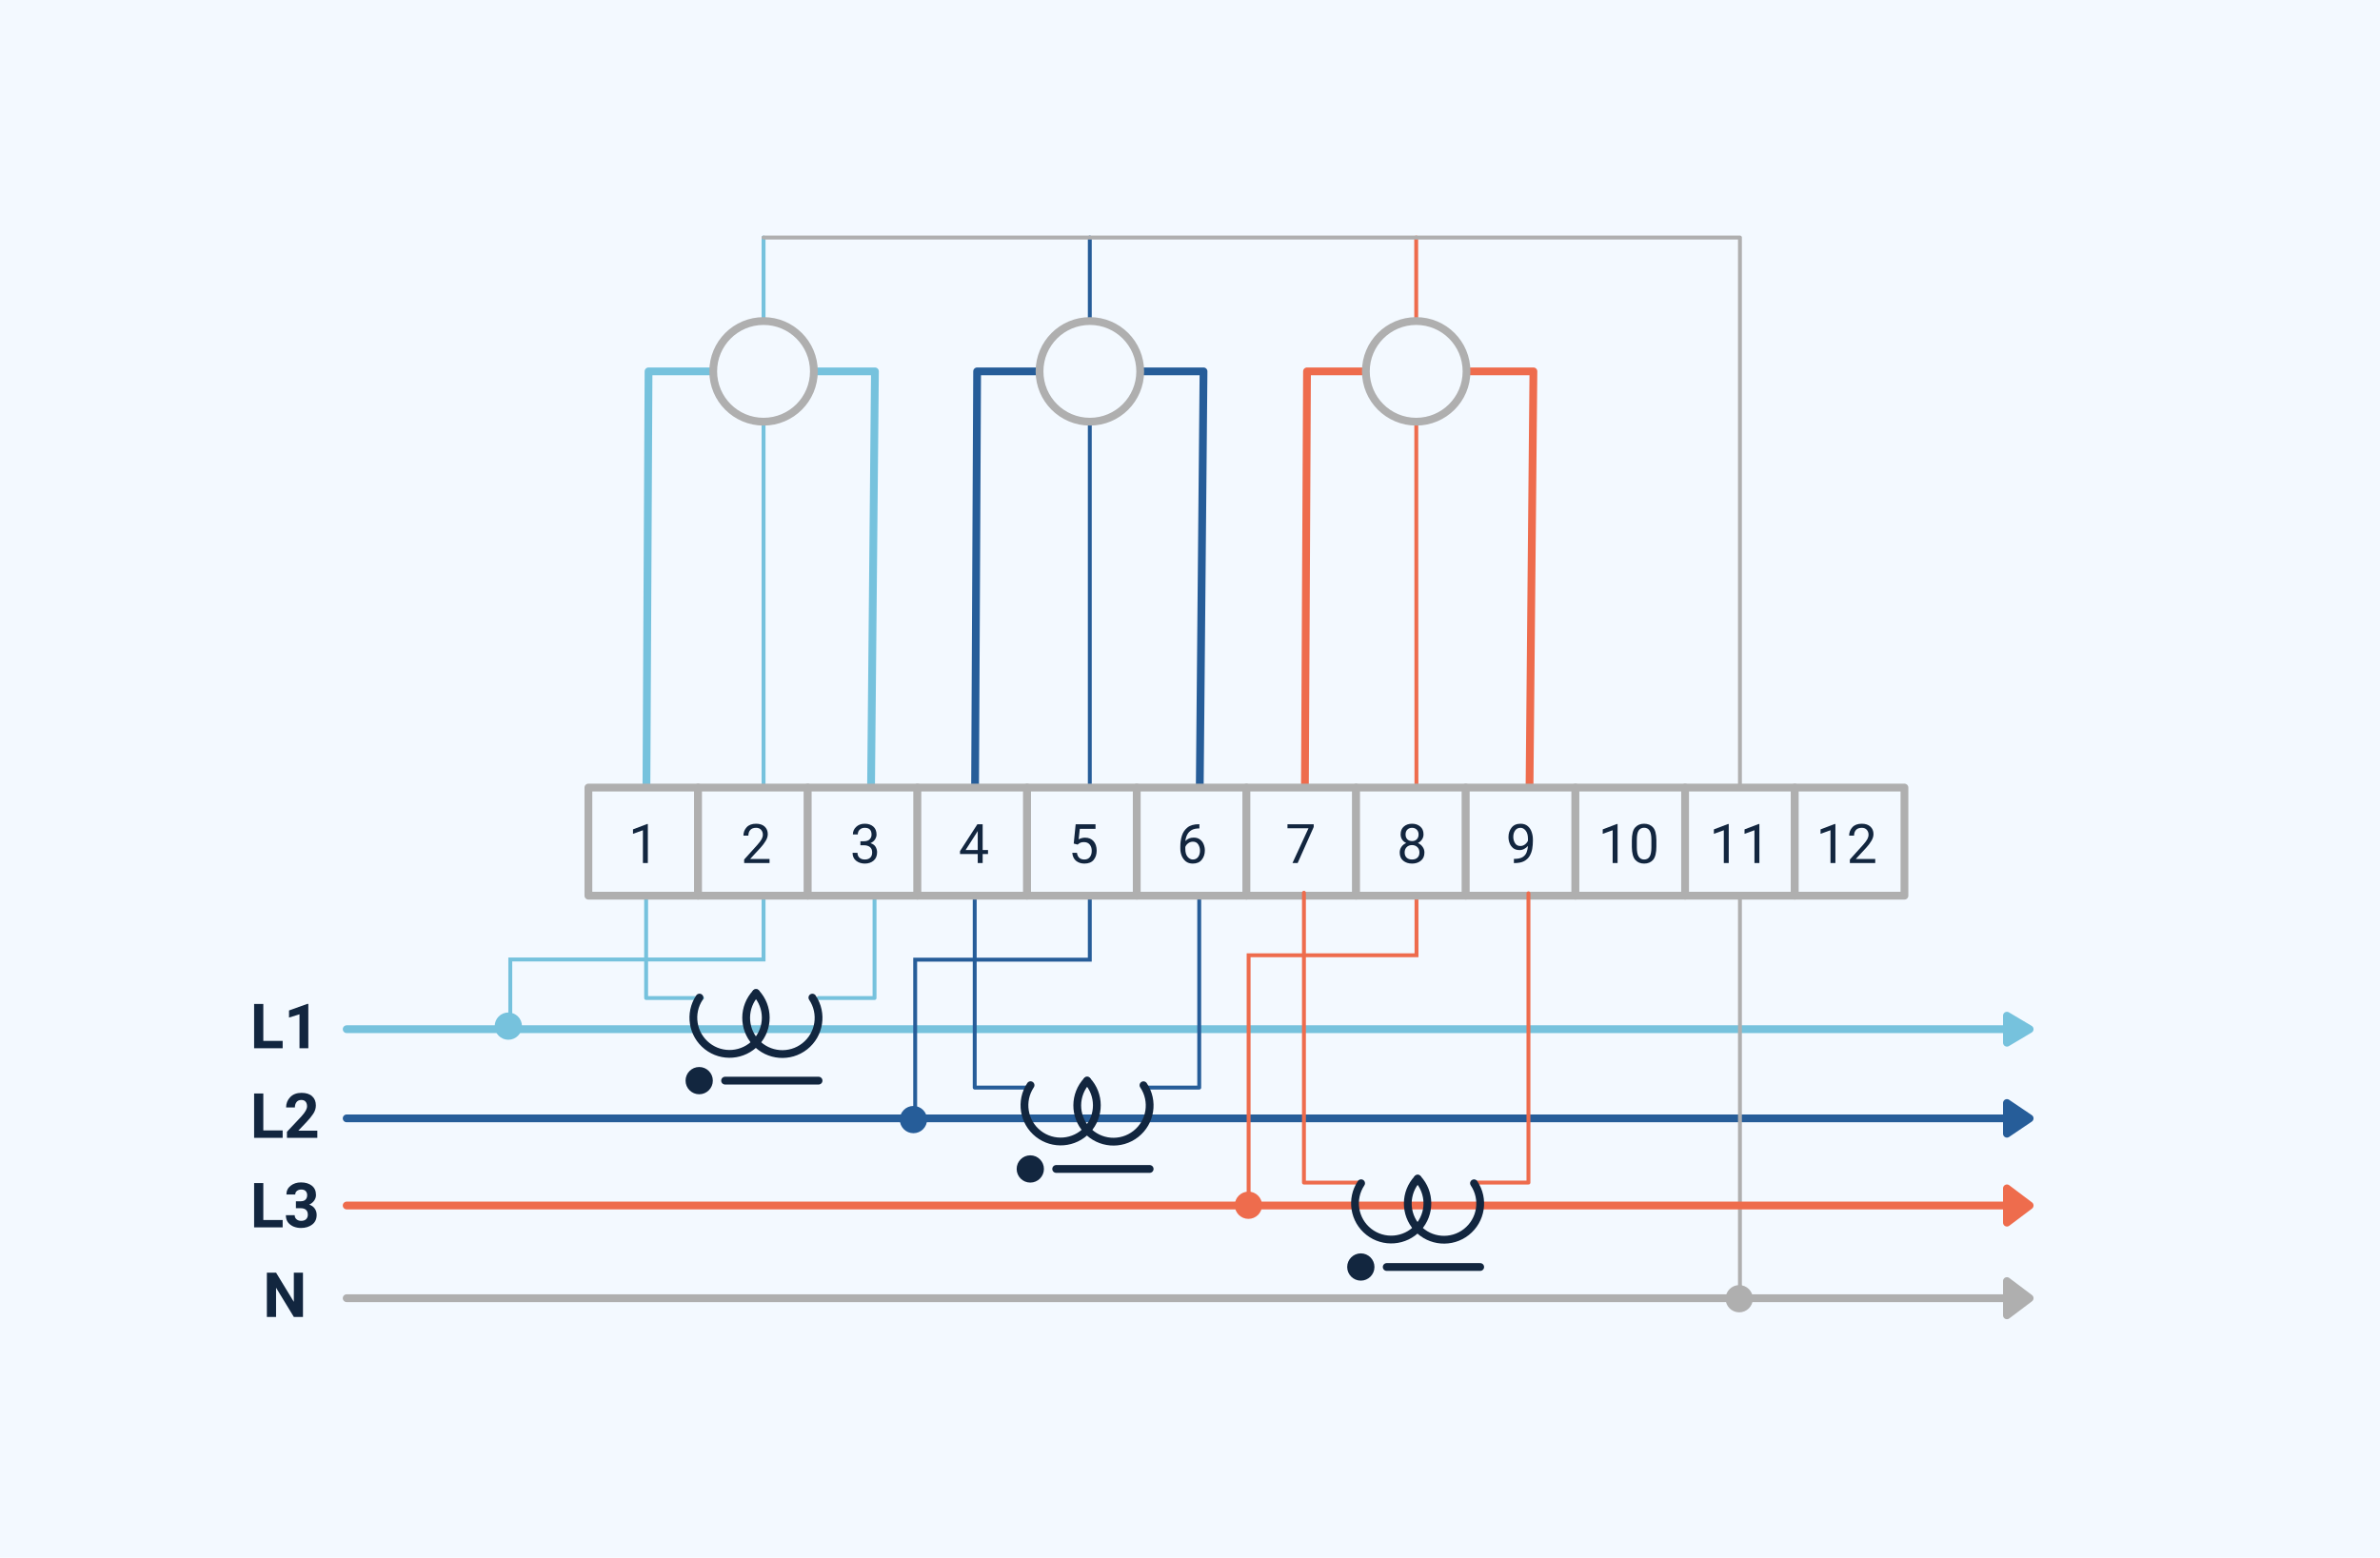
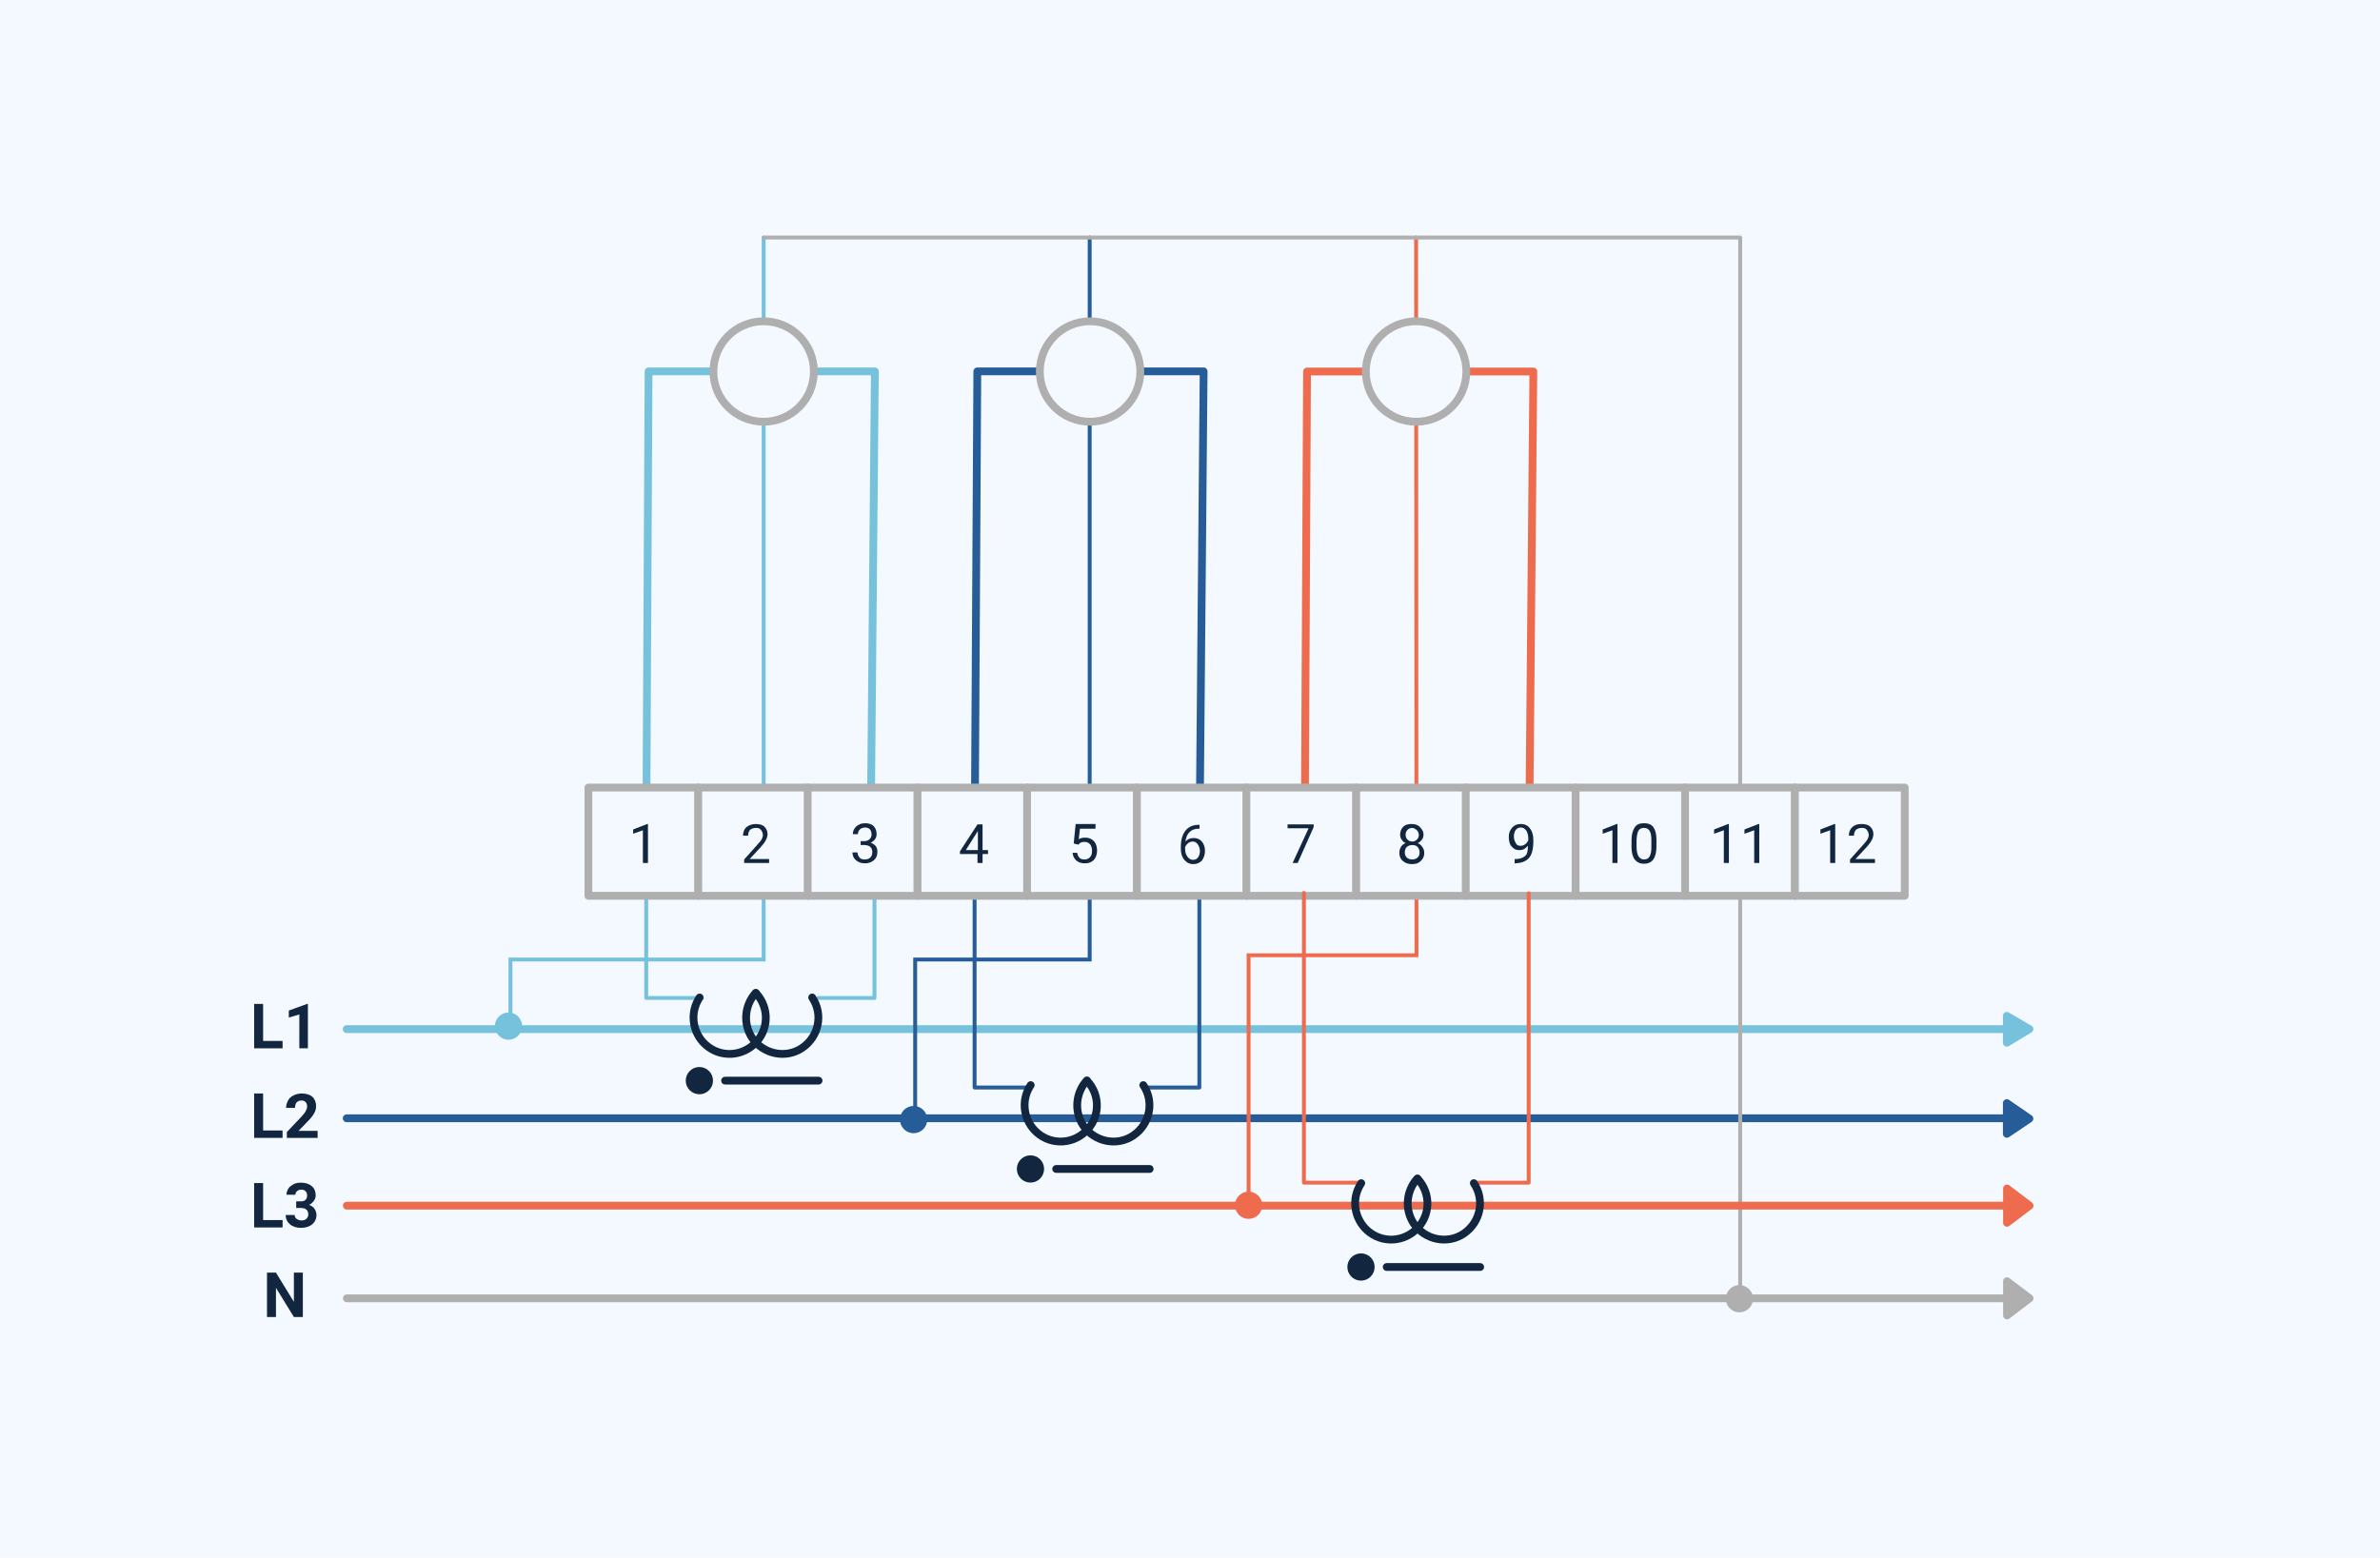
- <svg xmlns="http://www.w3.org/2000/svg" width="611" height="400" viewBox="0 0 611 400">
-   <g id="Grupo_84318" data-name="Grupo 84318" transform="translate(-494.855 -2848)">
-     <g id="Grupo_84269" data-name="Grupo 84269">
-       <rect id="Rectángulo_31890" data-name="Rectángulo 31890" width="611" height="400" transform="translate(494.855 2848)" fill="#f3f9ff" />
-       <g id="Grupo_84246" data-name="Grupo 84246" transform="translate(583.855 2943.365)">
-         <path id="Trazado_102482" data-name="Trazado 102482" d="M228.875,367.925,229.495,246h58.121l-1.14,121.925" transform="translate(-152 -246)" fill="none" stroke="#76c2dd" stroke-linecap="round" stroke-linejoin="round" stroke-width="2" />
-         <path id="Trazado_102499" data-name="Trazado 102499" d="M273.247,246h14.369v50.037" transform="translate(364.491 406.92) rotate(180)" fill="none" stroke="#76c2dd" stroke-linecap="round" stroke-linejoin="round" stroke-width="1" />
-         <path id="Trazado_102500" data-name="Trazado 102500" d="M0,48.92H14.369V-.977" transform="translate(121.145 111.999)" fill="none" stroke="#76c2dd" stroke-linecap="round" stroke-linejoin="round" stroke-width="1" />
-         <path id="Trazado_102483" data-name="Trazado 102483" d="M613.736,425.24v6.942l5.832-3.471Z" transform="translate(-187.514 -259.786)" fill="#76c2dd" stroke="#76c2dd" stroke-linecap="round" stroke-linejoin="round" stroke-width="2" />
-         <path id="Trazado_102498" data-name="Trazado 102498" d="M152,414.925H578.222" transform="translate(-152 -246)" fill="none" stroke="#76c2dd" stroke-linecap="round" stroke-linejoin="round" stroke-width="2" />
-         <g id="Grupo_84253" data-name="Grupo 84253" transform="translate(-269.693 37.684)">
-           <path id="Trazado_102501" data-name="Trazado 102501" d="M374.785,121.952a9.293,9.293,0,1,1-14.523,1.169" transform="translate(0 0)" fill="none" stroke="#12263f" stroke-linecap="round" stroke-linejoin="round" stroke-width="2" />
-           <path id="Trazado_102502" data-name="Trazado 102502" d="M404.722,123.733" transform="translate(-15.471 -0.599)" fill="none" stroke="#12263f" stroke-linecap="round" stroke-linejoin="round" stroke-width="2" />
-           <path id="Trazado_102503" data-name="Trazado 102503" d="M396.114,123.135a9.295,9.295,0,1,1-14.468-1.181" transform="translate(-6.864 -0.001)" fill="none" stroke="#12263f" stroke-linecap="round" stroke-linejoin="round" stroke-width="2" />
+ <svg xmlns="http://www.w3.org/2000/svg" version="1.1" id="Layer_1" x="0px" y="0px" viewBox="0 0 611 400" style="enable-background:new 0 0 611 400;" xml:space="preserve">
+   <style type="text/css">
+ 	.st0{fill:#F3F9FF;}
+ 	.st1{fill:none;stroke:#76C2DD;stroke-width:2;stroke-linecap:round;stroke-linejoin:round;}
+ 	.st2{fill:none;stroke:#76C2DD;stroke-linecap:round;stroke-linejoin:round;}
+ 	.st3{fill:#76C2DD;stroke:#76C2DD;stroke-width:2;stroke-linecap:round;stroke-linejoin:round;}
+ 	.st4{fill:none;stroke:#12263F;stroke-width:2;stroke-linecap:round;stroke-linejoin:round;}
+ 	.st5{fill:none;stroke:#265D99;stroke-width:2;stroke-linecap:round;stroke-linejoin:round;}
+ 	.st6{fill:#265D99;stroke:#265D99;stroke-width:2;stroke-linecap:round;stroke-linejoin:round;}
+ 	.st7{fill:none;stroke:#265D99;stroke-linecap:round;stroke-linejoin:round;}
+ 	.st8{fill:none;stroke:#AFAFAF;stroke-width:2;stroke-linecap:round;stroke-linejoin:round;}
+ 	.st9{fill:none;stroke:#EE6C4D;stroke-width:2;stroke-linecap:round;stroke-linejoin:round;}
+ 	.st10{fill:#EE6C4D;stroke:#EE6C4D;stroke-width:2;stroke-linecap:round;stroke-linejoin:round;}
+ 	.st11{fill:#AFAFAF;stroke:#AFAFAF;stroke-width:2;stroke-linecap:round;stroke-linejoin:round;}
+ 	.st12{fill:none;stroke:#76C2DD;stroke-linecap:round;}
+ 	.st13{fill:none;stroke:#265D99;stroke-linecap:round;}
+ 	.st14{fill:none;stroke:#EE6C4D;stroke-linecap:round;}
+ 	.st15{fill:#F3F9FF;stroke:#AFAFAF;stroke-width:2;stroke-linecap:round;stroke-linejoin:round;}
+ 	.st16{fill:none;stroke:#AFAFAF;stroke-linecap:round;stroke-linejoin:round;}
+ 	.st17{enable-background:new    ;}
+ 	.st18{fill:#12263F;}
+ 	.st19{fill:#AFAFAF;}
+ 	.st20{fill:#76C2DD;}
+ 	.st21{fill:#265D99;}
+ 	.st22{fill:#EE6C4D;}
+ 	.st23{fill:none;stroke:#12263F;stroke-width:2;stroke-linecap:round;}
+ 	.st24{fill:none;stroke:#EE6C4D;stroke-linecap:round;stroke-linejoin:round;}
+ </style>
+   <g id="Grupo_84318" transform="translate(-494.855 -2848)">
+     <g id="Grupo_84269">
+       <rect id="Rectángulo_31890" x="494.9" y="2848" class="st0" width="611" height="400" />
+       <g id="Grupo_84246" transform="translate(583.855 2943.365)">
+         <path id="Trazado_102482" class="st1" d="M76.9,121.9L77.5,0h58.1l-1.1,121.9" />
+         <path id="Trazado_102499" class="st2" d="M91.2,160.9H76.9v-50" />
+         <path id="Trazado_102500" class="st2" d="M121.1,160.9h14.4V111" />
+         <path id="Trazado_102483" class="st3" d="M426.2,165.5v6.9l5.8-3.5L426.2,165.5z" />
+         <path id="Trazado_102498" class="st1" d="M0,168.9h426.2" />
+         <g id="Grupo_84253" transform="translate(-269.693 37.684)">
+           <path id="Trazado_102501" class="st4" d="M374.8,122c3.5,3.8,3.3,9.6-0.5,13.1s-9.6,3.3-13.1-0.5c-2.9-3.2-3.3-7.9-0.9-11.5" />
+           <path id="Trazado_102502" class="st4" d="M389.3,123.1" />
+           <path id="Trazado_102503" class="st4" d="M389.2,123.1c2.9,4.3,1.7,10-2.5,12.9s-10,1.7-12.9-2.5c-2.4-3.6-2-8.4,0.9-11.6" />
        </g>
      </g>
-       <g id="Grupo_84247" data-name="Grupo 84247" transform="translate(583.855 2943.365)">
-         <path id="Trazado_102484" data-name="Trazado 102484" d="M313.23,371.823,313.851,246h58.121l-1.14,125.823" transform="translate(-152 -246)" fill="none" stroke="#265d99" stroke-linecap="round" stroke-linejoin="round" stroke-width="2" />
-         <path id="Trazado_102485" data-name="Trazado 102485" d="M613.736,449.536v7.883l5.832-3.942Z" transform="translate(-187.514 -261.655)" fill="#265d99" stroke="#265d99" stroke-linecap="round" stroke-linejoin="round" stroke-width="2" />
-         <path id="Trazado_102504" data-name="Trazado 102504" d="M152,437.823H578.222" transform="translate(-152 -246)" fill="none" stroke="#265d99" stroke-linecap="round" stroke-linejoin="round" stroke-width="2" />
-         <path id="Trazado_102506" data-name="Trazado 102506" d="M273.247,246h14.369v50.037" transform="translate(448.847 429.92) rotate(180)" fill="none" stroke="#265d99" stroke-linecap="round" stroke-linejoin="round" stroke-width="1" />
-         <path id="Trazado_102507" data-name="Trazado 102507" d="M0,48.92H14.369V-.977" transform="translate(204.5 134.998)" fill="none" stroke="#265d99" stroke-linecap="round" stroke-linejoin="round" stroke-width="1" />
+       <g id="Grupo_84247" transform="translate(583.855 2943.365)">
+         <path id="Trazado_102484" class="st5" d="M161.2,125.8L161.9,0H220l-1.1,125.8" />
+         <path id="Trazado_102485" class="st6" d="M426.2,187.9v7.9l5.8-3.9L426.2,187.9z" />
+         <path id="Trazado_102504" class="st5" d="M0,191.8h426.2" />
+         <path id="Trazado_102506" class="st7" d="M175.6,183.9h-14.4v-50" />
+         <path id="Trazado_102507" class="st7" d="M204.5,183.9h14.4V134" />
      </g>
-       <path id="Trazado_102493" data-name="Trazado 102493" d="M152,492.637H578.222" transform="translate(431.855 2688.73)" fill="none" stroke="#afafaf" stroke-linecap="round" stroke-linejoin="round" stroke-width="2" />
-       <path id="Trazado_102492" data-name="Trazado 102492" d="M397.92,368.2l.62-122.2h58.121l-1.14,122.2" transform="translate(431.855 2697.365)" fill="none" stroke="#ee6c4d" stroke-linecap="round" stroke-linejoin="round" stroke-width="2" />
-       <path id="Trazado_102496" data-name="Trazado 102496" d="M613.736,473.279v8.8l5.832-4.4Z" transform="translate(396.342 2679.885)" fill="#ee6c4d" stroke="#ee6c4d" stroke-linecap="round" stroke-linejoin="round" stroke-width="2" />
-       <path id="Trazado_102497" data-name="Trazado 102497" d="M613.736,501.232v8.8l5.832-4.4Z" transform="translate(396.342 2675.734)" fill="#afafaf" stroke="#afafaf" stroke-linecap="round" stroke-linejoin="round" stroke-width="2" />
-       <path id="Trazado_102494" data-name="Trazado 102494" d="M-65.02,203.285v-17.9H0V0" transform="translate(690.877 2909.002)" fill="none" stroke="#76c2dd" stroke-linecap="round" stroke-width="1" />
-       <path id="Trazado_102505" data-name="Trazado 102505" d="M-44.831,226.629V185.437H0V0" transform="translate(774.632 2909.002)" fill="none" stroke="#265d99" stroke-linecap="round" stroke-width="1" />
-       <path id="Trazado_102509" data-name="Trazado 102509" d="M-43.021,247.779V184.3H.081L0,0" transform="translate(858.425 2909.002)" fill="none" stroke="#ee6c4d" stroke-linecap="round" stroke-width="1" />
-       <circle id="Elipse_4145" data-name="Elipse 4145" cx="12.923" cy="12.923" r="12.923" transform="translate(677.954 2930.441)" fill="#f3f9ff" stroke="#afafaf" stroke-linecap="round" stroke-linejoin="round" stroke-width="2" />
-       <circle id="Elipse_4146" data-name="Elipse 4146" cx="12.923" cy="12.923" r="12.923" transform="translate(761.728 2930.441)" fill="#f3f9ff" stroke="#afafaf" stroke-linecap="round" stroke-linejoin="round" stroke-width="2" />
-       <circle id="Elipse_4147" data-name="Elipse 4147" cx="12.923" cy="12.923" r="12.923" transform="translate(845.502 2930.441)" fill="#f3f9ff" stroke="#afafaf" stroke-linecap="round" stroke-linejoin="round" stroke-width="2" />
-       <path id="Trazado_102495" data-name="Trazado 102495" d="M267.939,208.772H518.6V481.2" transform="translate(422.938 2700.229)" fill="none" stroke="#afafaf" stroke-linecap="round" stroke-linejoin="round" stroke-width="1" />
-       <g id="Grupo_84248" data-name="Grupo 84248" transform="translate(645.91 3050.238)">
-         <rect id="Rectángulo_31873" data-name="Rectángulo 31873" width="28.155" height="27.765" fill="#f3f9ff" stroke="#afafaf" stroke-linecap="round" stroke-linejoin="round" stroke-width="2" />
-         <rect id="Rectángulo_31874" data-name="Rectángulo 31874" width="28.155" height="27.765" transform="translate(28.155)" fill="#f3f9ff" stroke="#afafaf" stroke-linecap="round" stroke-linejoin="round" stroke-width="2" />
-         <rect id="Rectángulo_31875" data-name="Rectángulo 31875" width="28.155" height="27.765" transform="translate(56.31)" fill="#f3f9ff" stroke="#afafaf" stroke-linecap="round" stroke-linejoin="round" stroke-width="2" />
-         <rect id="Rectángulo_31876" data-name="Rectángulo 31876" width="28.155" height="27.765" transform="translate(84.465)" fill="#f3f9ff" stroke="#afafaf" stroke-linecap="round" stroke-linejoin="round" stroke-width="2" />
+       <path id="Trazado_102493" class="st8" d="M583.9,3181.4h426.2" />
+       <path id="Trazado_102492" class="st9" d="M829.8,3065.6l0.6-122.2h58.1l-1.1,122.2" />
+       <path id="Trazado_102496" class="st10" d="M1010.1,3153.2v8.8l5.8-4.4L1010.1,3153.2z" />
+       <path id="Trazado_102497" class="st11" d="M1010.1,3177v8.8l5.8-4.4L1010.1,3177z" />
+       <path id="Trazado_102494" class="st12" d="M625.9,3112.3v-17.9h65V2909" />
+       <path id="Trazado_102505" class="st13" d="M729.8,3135.6v-41.2h44.8V2909" />
+       <path id="Trazado_102509" class="st14" d="M815.4,3156.8v-63.5h43.1l-0.1-184.3" />
+       <circle id="Elipse_4145" class="st15" cx="690.9" cy="2943.4" r="12.9" />
+       <circle id="Elipse_4146" class="st15" cx="774.7" cy="2943.4" r="12.9" />
+       <circle id="Elipse_4147" class="st15" cx="858.4" cy="2943.4" r="12.9" />
+       <path id="Trazado_102495" class="st16" d="M690.9,2909h250.7v272.4" />
+       <g id="Grupo_84248" transform="translate(645.91 3050.238)">
+         <rect id="Rectángulo_31873" x="0" y="0" class="st15" width="28.2" height="27.8" />
+         <rect id="Rectángulo_31874" x="28.2" y="0" class="st15" width="28.2" height="27.8" />
+         <rect id="Rectángulo_31875" x="56.3" y="0" class="st15" width="28.2" height="27.8" />
+         <rect id="Rectángulo_31876" x="84.5" y="0" class="st15" width="28.2" height="27.8" />
      </g>
-       <g id="Grupo_84249" data-name="Grupo 84249" transform="translate(758.53 3050.238)">
-         <rect id="Rectángulo_31877" data-name="Rectángulo 31877" width="28.155" height="27.765" transform="translate(0)" fill="#f3f9ff" stroke="#afafaf" stroke-linecap="round" stroke-linejoin="round" stroke-width="2" />
-         <rect id="Rectángulo_31878" data-name="Rectángulo 31878" width="28.155" height="27.765" transform="translate(28.155)" fill="#f3f9ff" stroke="#afafaf" stroke-linecap="round" stroke-linejoin="round" stroke-width="2" />
-         <rect id="Rectángulo_31879" data-name="Rectángulo 31879" width="28.155" height="27.765" transform="translate(56.31)" fill="#f3f9ff" stroke="#afafaf" stroke-linecap="round" stroke-linejoin="round" stroke-width="2" />
-         <rect id="Rectángulo_31880" data-name="Rectángulo 31880" width="28.155" height="27.765" transform="translate(84.465)" fill="#f3f9ff" stroke="#afafaf" stroke-linecap="round" stroke-linejoin="round" stroke-width="2" />
+       <g id="Grupo_84249" transform="translate(758.53 3050.238)">
+         <rect id="Rectángulo_31877" x="0" y="0" class="st15" width="28.2" height="27.8" />
+         <rect id="Rectángulo_31878" x="28.2" y="0" class="st15" width="28.2" height="27.8" />
+         <rect id="Rectángulo_31879" x="56.3" y="0" class="st15" width="28.2" height="27.8" />
+         <rect id="Rectángulo_31880" x="84.5" y="0" class="st15" width="28.2" height="27.8" />
      </g>
-       <g id="Grupo_84252" data-name="Grupo 84252" transform="translate(871.15 3050.238)">
-         <rect id="Rectángulo_31881" data-name="Rectángulo 31881" width="28.155" height="27.765" fill="#f3f9ff" stroke="#afafaf" stroke-linecap="round" stroke-linejoin="round" stroke-width="2" />
-         <rect id="Rectángulo_31882" data-name="Rectángulo 31882" width="28.155" height="27.765" transform="translate(28.155)" fill="#f3f9ff" stroke="#afafaf" stroke-linecap="round" stroke-linejoin="round" stroke-width="2" />
-         <rect id="Rectángulo_31883" data-name="Rectángulo 31883" width="28.155" height="27.765" transform="translate(56.31)" fill="#f3f9ff" stroke="#afafaf" stroke-linecap="round" stroke-linejoin="round" stroke-width="2" />
-         <rect id="Rectángulo_31884" data-name="Rectángulo 31884" width="28.155" height="27.765" transform="translate(84.465)" fill="#f3f9ff" stroke="#afafaf" stroke-linecap="round" stroke-linejoin="round" stroke-width="2" />
+       <g id="Grupo_84252" transform="translate(871.15 3050.238)">
+         <rect id="Rectángulo_31881" x="0" y="0" class="st15" width="28.2" height="27.8" />
+         <rect id="Rectángulo_31882" x="28.2" y="0" class="st15" width="28.2" height="27.8" />
+         <rect id="Rectángulo_31883" x="56.3" y="0" class="st15" width="28.2" height="27.8" />
+         <rect id="Rectángulo_31884" x="84.5" y="0" class="st15" width="28.2" height="27.8" />
      </g>
-       <text id="L1" transform="translate(568 3117.18)" fill="#12263f" font-size="16" font-family="Roboto-Bold, Roboto" font-weight="700">
-         <tspan x="-8.922" y="0">L1</tspan>
-       </text>
-       <text id="_1" data-name="1" transform="translate(660.116 3069.621)" fill="#12263f" font-size="14" font-family="Roboto-Regular, Roboto">
-         <tspan x="-3.931" y="0">1</tspan>
-       </text>
-       <text id="_2" data-name="2" transform="translate(689 3069.621)" fill="#12263f" font-size="14" font-family="Roboto-Regular, Roboto">
-         <tspan x="-3.931" y="0">2</tspan>
-       </text>
-       <text id="_3" data-name="3" transform="translate(717 3069.621)" fill="#12263f" font-size="14" font-family="Roboto-Regular, Roboto">
-         <tspan x="-3.931" y="0">3</tspan>
-       </text>
-       <text id="_4" data-name="4" transform="translate(744.884 3069.621)" fill="#12263f" font-size="14" font-family="Roboto-Regular, Roboto">
-         <tspan x="-3.931" y="0">4</tspan>
-       </text>
-       <text id="_5" data-name="5" transform="translate(773.012 3069.621)" fill="#12263f" font-size="14" font-family="Roboto-Regular, Roboto">
-         <tspan x="-3.931" y="0">5</tspan>
-       </text>
-       <text id="_6" data-name="6" transform="translate(800.896 3069.621)" fill="#12263f" font-size="14" font-family="Roboto-Regular, Roboto">
-         <tspan x="-3.931" y="0">6</tspan>
-       </text>
-       <text id="_7" data-name="7" transform="translate(828.779 3069.621)" fill="#12263f" font-size="14" font-family="Roboto-Regular, Roboto">
-         <tspan x="-3.931" y="0">7</tspan>
-       </text>
-       <text id="_8" data-name="8" transform="translate(857.36 3069.621)" fill="#12263f" font-size="14" font-family="Roboto-Regular, Roboto">
-         <tspan x="-3.931" y="0">8</tspan>
-       </text>
-       <text id="_9" data-name="9" transform="translate(885.36 3069.621)" fill="#12263f" font-size="14" font-family="Roboto-Regular, Roboto">
-         <tspan x="-3.931" y="0">9</tspan>
-       </text>
-       <text id="_10" data-name="10" transform="translate(913 3069.621)" fill="#12263f" font-size="14" font-family="Roboto-Regular, Roboto">
-         <tspan x="-7.861" y="0">10</tspan>
-       </text>
-       <text id="_11" data-name="11" transform="translate(941.537 3069.621)" fill="#12263f" font-size="14" font-family="Roboto-Regular, Roboto">
-         <tspan x="-7.861" y="0">11</tspan>
-       </text>
-       <text id="_12" data-name="12" transform="translate(968.921 3069.621)" fill="#12263f" font-size="14" font-family="Roboto-Regular, Roboto">
-         <tspan x="-7.861" y="0">12</tspan>
-       </text>
-       <text id="L2" transform="translate(568 3140.18)" fill="#12263f" font-size="16" font-family="Roboto-Bold, Roboto" font-weight="700">
-         <tspan x="-8.922" y="0">L2</tspan>
-       </text>
-       <text id="L3" transform="translate(568 3163.18)" fill="#12263f" font-size="16" font-family="Roboto-Bold, Roboto" font-weight="700">
-         <tspan x="-8.922" y="0">L3</tspan>
-       </text>
-       <text id="N" transform="translate(568 3186.18)" fill="#12263f" font-size="16" font-family="Roboto-Bold, Roboto" font-weight="700">
-         <tspan x="-5.648" y="0">N</tspan>
-       </text>
-       <circle id="Elipse_4148" data-name="Elipse 4148" cx="3.5" cy="3.5" r="3.5" transform="translate(937.855 3178)" fill="#afafaf" />
-       <circle id="Elipse_4149" data-name="Elipse 4149" cx="3.5" cy="3.5" r="3.5" transform="translate(621.855 3108)" fill="#76c2dd" />
-       <circle id="Elipse_4151" data-name="Elipse 4151" cx="3.5" cy="3.5" r="3.5" transform="translate(725.855 3132)" fill="#265d99" />
-       <circle id="Elipse_4152" data-name="Elipse 4152" cx="3.5" cy="3.5" r="3.5" transform="translate(811.855 3154)" fill="#ee6c4d" />
-       <g id="Grupo_84254" data-name="Grupo 84254">
-         <circle id="Elipse_4150" data-name="Elipse 4150" cx="3.5" cy="3.5" r="3.5" transform="translate(670.855 3122)" fill="#12263f" />
-         <line id="Línea_194" data-name="Línea 194" x2="24" transform="translate(681 3125.5)" fill="none" stroke="#12263f" stroke-linecap="round" stroke-width="2" />
+       <g class="st17">
+         <path class="st18" d="M562.4,3115.3h5v1.9h-7.3v-11.4h2.3V3115.3z" />
+         <path class="st18" d="M574,3117.2h-2.3v-8.7l-2.7,0.8v-1.8l4.7-1.7h0.2V3117.2z" />
      </g>
-       <g id="Grupo_84256" data-name="Grupo 84256" transform="translate(85 22.68)">
-         <circle id="Elipse_4150-2" data-name="Elipse 4150" cx="3.5" cy="3.5" r="3.5" transform="translate(670.855 3122)" fill="#12263f" />
-         <line id="Línea_194-2" data-name="Línea 194" x2="24" transform="translate(681 3125.5)" fill="none" stroke="#12263f" stroke-linecap="round" stroke-width="2" />
+       <g class="st17">
+         <path class="st18" d="M661.2,3069.6h-1.3v-8.4l-2.5,0.9v-1.1l3.6-1.4h0.2V3069.6z" />
      </g>
-       <g id="Grupo_84255" data-name="Grupo 84255" transform="translate(399.162 3003.549)">
-         <path id="Trazado_102501-2" data-name="Trazado 102501" d="M374.785,121.952a9.293,9.293,0,1,1-14.523,1.169" transform="translate(0 0)" fill="none" stroke="#12263f" stroke-linecap="round" stroke-linejoin="round" stroke-width="2" />
-         <path id="Trazado_102502-2" data-name="Trazado 102502" d="M404.722,123.733" transform="translate(-15.471 -0.599)" fill="none" stroke="#12263f" stroke-linecap="round" stroke-linejoin="round" stroke-width="2" />
-         <path id="Trazado_102503-2" data-name="Trazado 102503" d="M396.114,123.135a9.295,9.295,0,1,1-14.468-1.181" transform="translate(-6.864 -0.001)" fill="none" stroke="#12263f" stroke-linecap="round" stroke-linejoin="round" stroke-width="2" />
+       <g class="st17">
+         <path class="st18" d="M692.4,3069.6h-6.5v-0.9l3.4-3.8c0.5-0.6,0.9-1,1.1-1.4c0.2-0.4,0.3-0.7,0.3-1.1c0-0.5-0.2-0.9-0.5-1.3     s-0.7-0.5-1.3-0.5c-0.6,0-1.1,0.2-1.5,0.5c-0.3,0.4-0.5,0.9-0.5,1.5h-1.3c0-0.9,0.3-1.7,0.9-2.2s1.4-0.8,2.4-0.8     c0.9,0,1.7,0.2,2.2,0.7c0.5,0.5,0.8,1.1,0.8,1.9c0,1-0.6,2.1-1.9,3.5l-2.7,2.9h5V3069.6z" />
      </g>
-       <path id="Trazado_102508" data-name="Trazado 102508" d="M152,460.2H578.222" transform="translate(431.855 2697.365)" fill="none" stroke="#ee6c4d" stroke-linecap="round" stroke-linejoin="round" stroke-width="2" />
-       <path id="Trazado_102510" data-name="Trazado 102510" d="M0,0H14.369V74.432" transform="translate(843.975 3151.68) rotate(180)" fill="none" stroke="#ee6c4d" stroke-linecap="round" stroke-linejoin="round" stroke-width="1" />
-       <path id="Trazado_102511" data-name="Trazado 102511" d="M0,73.314H14.369V-.977" transform="translate(872.875 3078.363)" fill="none" stroke="#ee6c4d" stroke-linecap="round" stroke-linejoin="round" stroke-width="1" />
-       <g id="Grupo_84258" data-name="Grupo 84258" transform="translate(169.855 47.857)">
-         <circle id="Elipse_4150-3" data-name="Elipse 4150" cx="3.5" cy="3.5" r="3.5" transform="translate(670.855 3122)" fill="#12263f" />
-         <line id="Línea_194-3" data-name="Línea 194" x2="24" transform="translate(681 3125.5)" fill="none" stroke="#12263f" stroke-linecap="round" stroke-width="2" />
+       <g class="st17">
+         <path class="st18" d="M715.7,3064h1c0.6,0,1.1-0.2,1.4-0.5s0.5-0.7,0.5-1.2c0-1.2-0.6-1.8-1.7-1.8c-0.5,0-1,0.2-1.3,0.5     c-0.3,0.3-0.5,0.7-0.5,1.2h-1.3c0-0.8,0.3-1.4,0.9-2c0.6-0.5,1.3-0.8,2.2-0.8c0.9,0,1.7,0.2,2.2,0.7s0.8,1.2,0.8,2.1     c0,0.4-0.1,0.9-0.4,1.3s-0.7,0.7-1.1,0.9c0.5,0.2,1,0.5,1.3,0.9s0.4,0.9,0.4,1.5c0,0.9-0.3,1.6-0.9,2.1s-1.3,0.8-2.3,0.8     s-1.7-0.3-2.3-0.8s-0.9-1.2-0.9-2h1.3c0,0.5,0.2,0.9,0.5,1.3s0.8,0.5,1.4,0.5c0.6,0,1.1-0.2,1.4-0.5s0.5-0.8,0.5-1.4     c0-0.6-0.2-1-0.5-1.3s-0.9-0.5-1.5-0.5h-1V3064z" />
      </g>
-       <g id="Grupo_84257" data-name="Grupo 84257" transform="translate(484.018 3028.727)">
-         <path id="Trazado_102501-3" data-name="Trazado 102501" d="M374.785,121.952a9.293,9.293,0,1,1-14.523,1.169" transform="translate(0 0)" fill="none" stroke="#12263f" stroke-linecap="round" stroke-linejoin="round" stroke-width="2" />
-         <path id="Trazado_102502-3" data-name="Trazado 102502" d="M404.722,123.733" transform="translate(-15.471 -0.599)" fill="none" stroke="#12263f" stroke-linecap="round" stroke-linejoin="round" stroke-width="2" />
-         <path id="Trazado_102503-3" data-name="Trazado 102503" d="M396.114,123.135a9.295,9.295,0,1,1-14.468-1.181" transform="translate(-6.864 -0.001)" fill="none" stroke="#12263f" stroke-linecap="round" stroke-linejoin="round" stroke-width="2" />
+       <g class="st17">
+         <path class="st18" d="M747.1,3066.3h1.4v1h-1.4v2.3h-1.3v-2.3h-4.5v-0.7l4.5-6.9h1.3V3066.3z M742.8,3066.3h3.1v-4.9l-0.2,0.3     L742.8,3066.3z" />
+       </g>
+       <g class="st17">
+         <path class="st18" d="M770.5,3064.6l0.5-5h5.1v1.2h-4l-0.3,2.7c0.5-0.3,1-0.4,1.7-0.4c0.9,0,1.6,0.3,2.2,0.9     c0.5,0.6,0.8,1.4,0.8,2.4c0,1-0.3,1.8-0.8,2.4c-0.6,0.6-1.3,0.9-2.3,0.9c-0.9,0-1.6-0.2-2.2-0.7s-0.9-1.2-1-2h1.2     c0.1,0.6,0.3,1,0.6,1.3c0.3,0.3,0.8,0.4,1.3,0.4c0.6,0,1-0.2,1.4-0.6s0.5-1,0.5-1.7c0-0.7-0.2-1.2-0.5-1.6     c-0.4-0.4-0.8-0.6-1.4-0.6c-0.6,0-1,0.1-1.3,0.4l-0.3,0.3L770.5,3064.6z" />
+       </g>
+       <g class="st17">
+         <path class="st18" d="M802.8,3059.7v1.1h-0.2c-1,0-1.8,0.3-2.4,0.9s-0.9,1.4-1,2.4c0.5-0.6,1.2-0.9,2.1-0.9     c0.9,0,1.6,0.3,2.1,0.9c0.5,0.6,0.8,1.4,0.8,2.4c0,1-0.3,1.8-0.8,2.5c-0.6,0.6-1.3,0.9-2.2,0.9c-1,0-1.7-0.4-2.3-1.1     c-0.6-0.7-0.9-1.7-0.9-2.8v-0.5c0-1.8,0.4-3.2,1.2-4.2c0.8-1,1.9-1.5,3.5-1.5H802.8z M801.1,3064.1c-0.4,0-0.8,0.1-1.2,0.4     s-0.6,0.6-0.8,1v0.5c0,0.8,0.2,1.5,0.6,2s0.8,0.8,1.4,0.8c0.6,0,1-0.2,1.3-0.6c0.3-0.4,0.5-1,0.5-1.6c0-0.7-0.2-1.2-0.5-1.7     C802.1,3064.4,801.6,3064.1,801.1,3064.1z" />
+       </g>
+       <g class="st17">
+         <path class="st18" d="M832.1,3060.4l-4.1,9.2h-1.3l4.1-8.9h-5.4v-1h6.7V3060.4z" />
+       </g>
+       <g class="st17">
+         <path class="st18" d="M860.3,3062.3c0,0.5-0.1,0.9-0.4,1.3c-0.3,0.4-0.6,0.7-1.1,0.9c0.5,0.2,0.9,0.5,1.2,1     c0.3,0.4,0.5,0.9,0.5,1.5c0,0.9-0.3,1.5-0.9,2.1s-1.3,0.8-2.3,0.8c-1,0-1.7-0.3-2.3-0.8c-0.6-0.5-0.9-1.2-0.9-2.1     c0-0.5,0.1-1,0.4-1.5s0.7-0.8,1.2-1c-0.4-0.2-0.8-0.5-1-0.9c-0.3-0.4-0.4-0.8-0.4-1.3c0-0.8,0.3-1.5,0.8-2     c0.5-0.5,1.2-0.7,2.1-0.7c0.9,0,1.6,0.2,2.1,0.7S860.3,3061.4,860.3,3062.3z M859.3,3066.9c0-0.6-0.2-1-0.5-1.4     c-0.4-0.4-0.8-0.5-1.4-0.5c-0.6,0-1,0.2-1.4,0.5c-0.3,0.3-0.5,0.8-0.5,1.4s0.2,1,0.5,1.3s0.8,0.5,1.4,0.5c0.6,0,1.1-0.2,1.4-0.5     C859.1,3067.9,859.3,3067.5,859.3,3066.9z M857.4,3060.6c-0.5,0-0.9,0.2-1.2,0.5c-0.3,0.3-0.5,0.7-0.5,1.3c0,0.5,0.2,0.9,0.5,1.2     c0.3,0.3,0.7,0.5,1.2,0.5s0.9-0.2,1.2-0.5c0.3-0.3,0.5-0.7,0.5-1.2s-0.2-0.9-0.5-1.2S857.8,3060.6,857.4,3060.6z" />
+       </g>
+       <g class="st17">
+         <path class="st18" d="M887.1,3065.2c-0.3,0.3-0.6,0.6-0.9,0.8c-0.4,0.2-0.8,0.3-1.2,0.3c-0.6,0-1.1-0.1-1.5-0.4     c-0.4-0.3-0.8-0.7-1-1.2c-0.2-0.5-0.3-1.1-0.3-1.7c0-0.7,0.1-1.3,0.4-1.8s0.6-0.9,1.1-1.2s1-0.4,1.6-0.4c1,0,1.8,0.4,2.3,1.1     c0.6,0.7,0.9,1.7,0.9,3v0.4c0,1.9-0.4,3.4-1.1,4.2c-0.8,0.9-1.9,1.3-3.5,1.4h-0.2v-1.1h0.3c1,0,1.8-0.3,2.4-0.8     S887.1,3066.4,887.1,3065.2z M885.2,3065.2c0.4,0,0.8-0.1,1.2-0.4c0.4-0.3,0.6-0.6,0.8-1v-0.5c0-0.8-0.2-1.5-0.5-2     c-0.4-0.5-0.8-0.8-1.4-0.8c-0.6,0-1,0.2-1.3,0.6c-0.3,0.4-0.5,1-0.5,1.7c0,0.7,0.2,1.2,0.5,1.7     C884.2,3065,884.6,3065.2,885.2,3065.2z" />
+       </g>
+       <g class="st17">
+         <path class="st18" d="M910.1,3069.6h-1.3v-8.4l-2.5,0.9v-1.1l3.6-1.4h0.2V3069.6z" />
+         <path class="st18" d="M920.1,3065.4c0,1.5-0.3,2.6-0.8,3.3s-1.3,1.1-2.4,1.1c-1.1,0-1.8-0.4-2.4-1.1c-0.5-0.7-0.8-1.8-0.8-3.2     v-1.7c0-1.5,0.3-2.5,0.8-3.3s1.3-1.1,2.4-1.1c1.1,0,1.9,0.3,2.4,1c0.5,0.7,0.8,1.7,0.8,3.2V3065.4z M918.8,3063.6     c0-1.1-0.2-1.9-0.5-2.3c-0.3-0.5-0.8-0.7-1.4-0.7c-0.6,0-1.1,0.2-1.4,0.7c-0.3,0.5-0.4,1.2-0.5,2.2v2c0,1.1,0.2,1.9,0.5,2.4     c0.3,0.5,0.8,0.8,1.4,0.8c0.6,0,1.1-0.2,1.4-0.7c0.3-0.5,0.5-1.2,0.5-2.3V3063.6z" />
+       </g>
+       <g class="st17">
+         <path class="st18" d="M938.7,3069.6h-1.3v-8.4l-2.5,0.9v-1.1l3.6-1.4h0.2V3069.6z" />
+         <path class="st18" d="M946.5,3069.6h-1.3v-8.4l-2.5,0.9v-1.1l3.6-1.4h0.2V3069.6z" />
+       </g>
+       <g class="st17">
+         <path class="st18" d="M966,3069.6h-1.3v-8.4l-2.5,0.9v-1.1l3.6-1.4h0.2V3069.6z" />
+         <path class="st18" d="M976.3,3069.6h-6.5v-0.9l3.4-3.8c0.5-0.6,0.9-1,1.1-1.4c0.2-0.4,0.3-0.7,0.3-1.1c0-0.5-0.2-0.9-0.5-1.3     s-0.7-0.5-1.3-0.5c-0.6,0-1.1,0.2-1.5,0.5c-0.3,0.4-0.5,0.9-0.5,1.5h-1.3c0-0.9,0.3-1.7,0.9-2.2c0.6-0.6,1.4-0.8,2.4-0.8     c0.9,0,1.7,0.2,2.2,0.7c0.5,0.5,0.8,1.1,0.8,1.9c0,1-0.6,2.1-1.9,3.5l-2.7,2.9h5V3069.6z" />
+       </g>
+       <g class="st17">
+         <path class="st18" d="M562.4,3138.3h5v1.9h-7.3v-11.4h2.3V3138.3z" />
+         <path class="st18" d="M576.3,3140.2h-7.8v-1.5l3.7-3.9c0.5-0.6,0.9-1,1.1-1.4s0.4-0.8,0.4-1.2c0-0.5-0.1-0.9-0.4-1.2     c-0.3-0.3-0.6-0.4-1.1-0.4c-0.5,0-0.9,0.2-1.2,0.5c-0.3,0.4-0.4,0.8-0.4,1.4h-2.3c0-0.7,0.2-1.3,0.5-1.9c0.3-0.6,0.8-1,1.4-1.3     c0.6-0.3,1.3-0.5,2.1-0.5c1.2,0,2.1,0.3,2.7,0.8s1,1.4,1,2.4c0,0.6-0.1,1.1-0.4,1.7c-0.3,0.6-0.8,1.3-1.5,2l-2.6,2.7h4.9V3140.2z     " />
+       </g>
+       <g class="st17">
+         <path class="st18" d="M562.4,3161.3h5v1.9h-7.3v-11.4h2.3V3161.3z" />
+         <path class="st18" d="M570.8,3156.5h1.2c0.6,0,1-0.1,1.3-0.4c0.3-0.3,0.4-0.7,0.4-1.1c0-0.5-0.1-0.8-0.4-1.1s-0.6-0.4-1.1-0.4     c-0.4,0-0.8,0.1-1.1,0.4c-0.3,0.2-0.4,0.5-0.4,0.9h-2.3c0-0.6,0.2-1.1,0.5-1.6s0.8-0.8,1.3-1.1c0.6-0.3,1.2-0.4,1.9-0.4     c1.2,0,2.1,0.3,2.8,0.9c0.7,0.6,1,1.4,1,2.4c0,0.5-0.2,1-0.5,1.4c-0.3,0.4-0.7,0.8-1.2,1c0.6,0.2,1.1,0.6,1.4,1     c0.3,0.5,0.5,1,0.5,1.6c0,1-0.4,1.8-1.1,2.4c-0.7,0.6-1.7,0.9-2.9,0.9c-1.1,0-2.1-0.3-2.8-0.9c-0.7-0.6-1.1-1.4-1.1-2.4h2.3     c0,0.4,0.2,0.8,0.5,1s0.7,0.4,1.2,0.4c0.5,0,1-0.1,1.3-0.4s0.5-0.7,0.5-1.1c0-1.1-0.6-1.7-1.9-1.7h-1.2V3156.5z" />
+       </g>
+       <g class="st17">
+         <path class="st18" d="M572.6,3186.2h-2.3l-4.6-7.5v7.5h-2.3v-11.4h2.3l4.6,7.5v-7.5h2.3V3186.2z" />
+       </g>
+       <circle id="Elipse_4148" class="st19" cx="941.4" cy="3181.5" r="3.5" />
+       <circle id="Elipse_4149" class="st20" cx="625.4" cy="3111.5" r="3.5" />
+       <circle id="Elipse_4151" class="st21" cx="729.4" cy="3135.5" r="3.5" />
+       <circle id="Elipse_4152" class="st22" cx="815.4" cy="3157.5" r="3.5" />
+       <g id="Grupo_84254">
+         <circle id="Elipse_4150" class="st18" cx="674.4" cy="3125.5" r="3.5" />
+         <line id="Línea_194" class="st23" x1="681" y1="3125.5" x2="705" y2="3125.5" />
+       </g>
+       <g id="Grupo_84256" transform="translate(85 22.68)">
+         <circle id="Elipse_4150-2" class="st18" cx="674.4" cy="3125.5" r="3.5" />
+         <line id="Línea_194-2" class="st23" x1="681" y1="3125.5" x2="705" y2="3125.5" />
+       </g>
+       <g id="Grupo_84255" transform="translate(399.162 3003.549)">
+         <path id="Trazado_102501-2" class="st4" d="M374.8,122c3.5,3.8,3.3,9.6-0.5,13.1s-9.6,3.3-13.1-0.5c-2.9-3.2-3.3-7.9-0.9-11.5" />
+         <path id="Trazado_102502-2" class="st4" d="M389.3,123.1" />
+         <path id="Trazado_102503-2" class="st4" d="M389.2,123.1c2.9,4.3,1.7,10-2.5,12.9s-10,1.7-12.9-2.5c-2.4-3.6-2-8.4,0.9-11.6" />
+       </g>
+       <path id="Trazado_102508" class="st9" d="M583.9,3157.6h426.2" />
+       <path id="Trazado_102510" class="st24" d="M844,3151.7h-14.4v-74.4" />
+       <path id="Trazado_102511" class="st24" d="M872.9,3151.7h14.4v-74.3" />
+       <g id="Grupo_84258" transform="translate(169.855 47.857)">
+         <circle id="Elipse_4150-3" class="st18" cx="674.4" cy="3125.5" r="3.5" />
+         <line id="Línea_194-3" class="st23" x1="681" y1="3125.5" x2="705" y2="3125.5" />
+       </g>
+       <g id="Grupo_84257" transform="translate(484.018 3028.727)">
+         <path id="Trazado_102501-3" class="st4" d="M374.8,122c3.5,3.8,3.3,9.6-0.5,13.1s-9.6,3.3-13.1-0.5c-2.9-3.2-3.3-7.9-0.9-11.5" />
+         <path id="Trazado_102502-3" class="st4" d="M389.3,123.1" />
+         <path id="Trazado_102503-3" class="st4" d="M389.2,123.1c2.9,4.3,1.7,10-2.5,12.9s-10,1.7-12.9-2.5c-2.4-3.6-2-8.4,0.9-11.6" />
      </g>
    </g>
  </g>
</svg>
